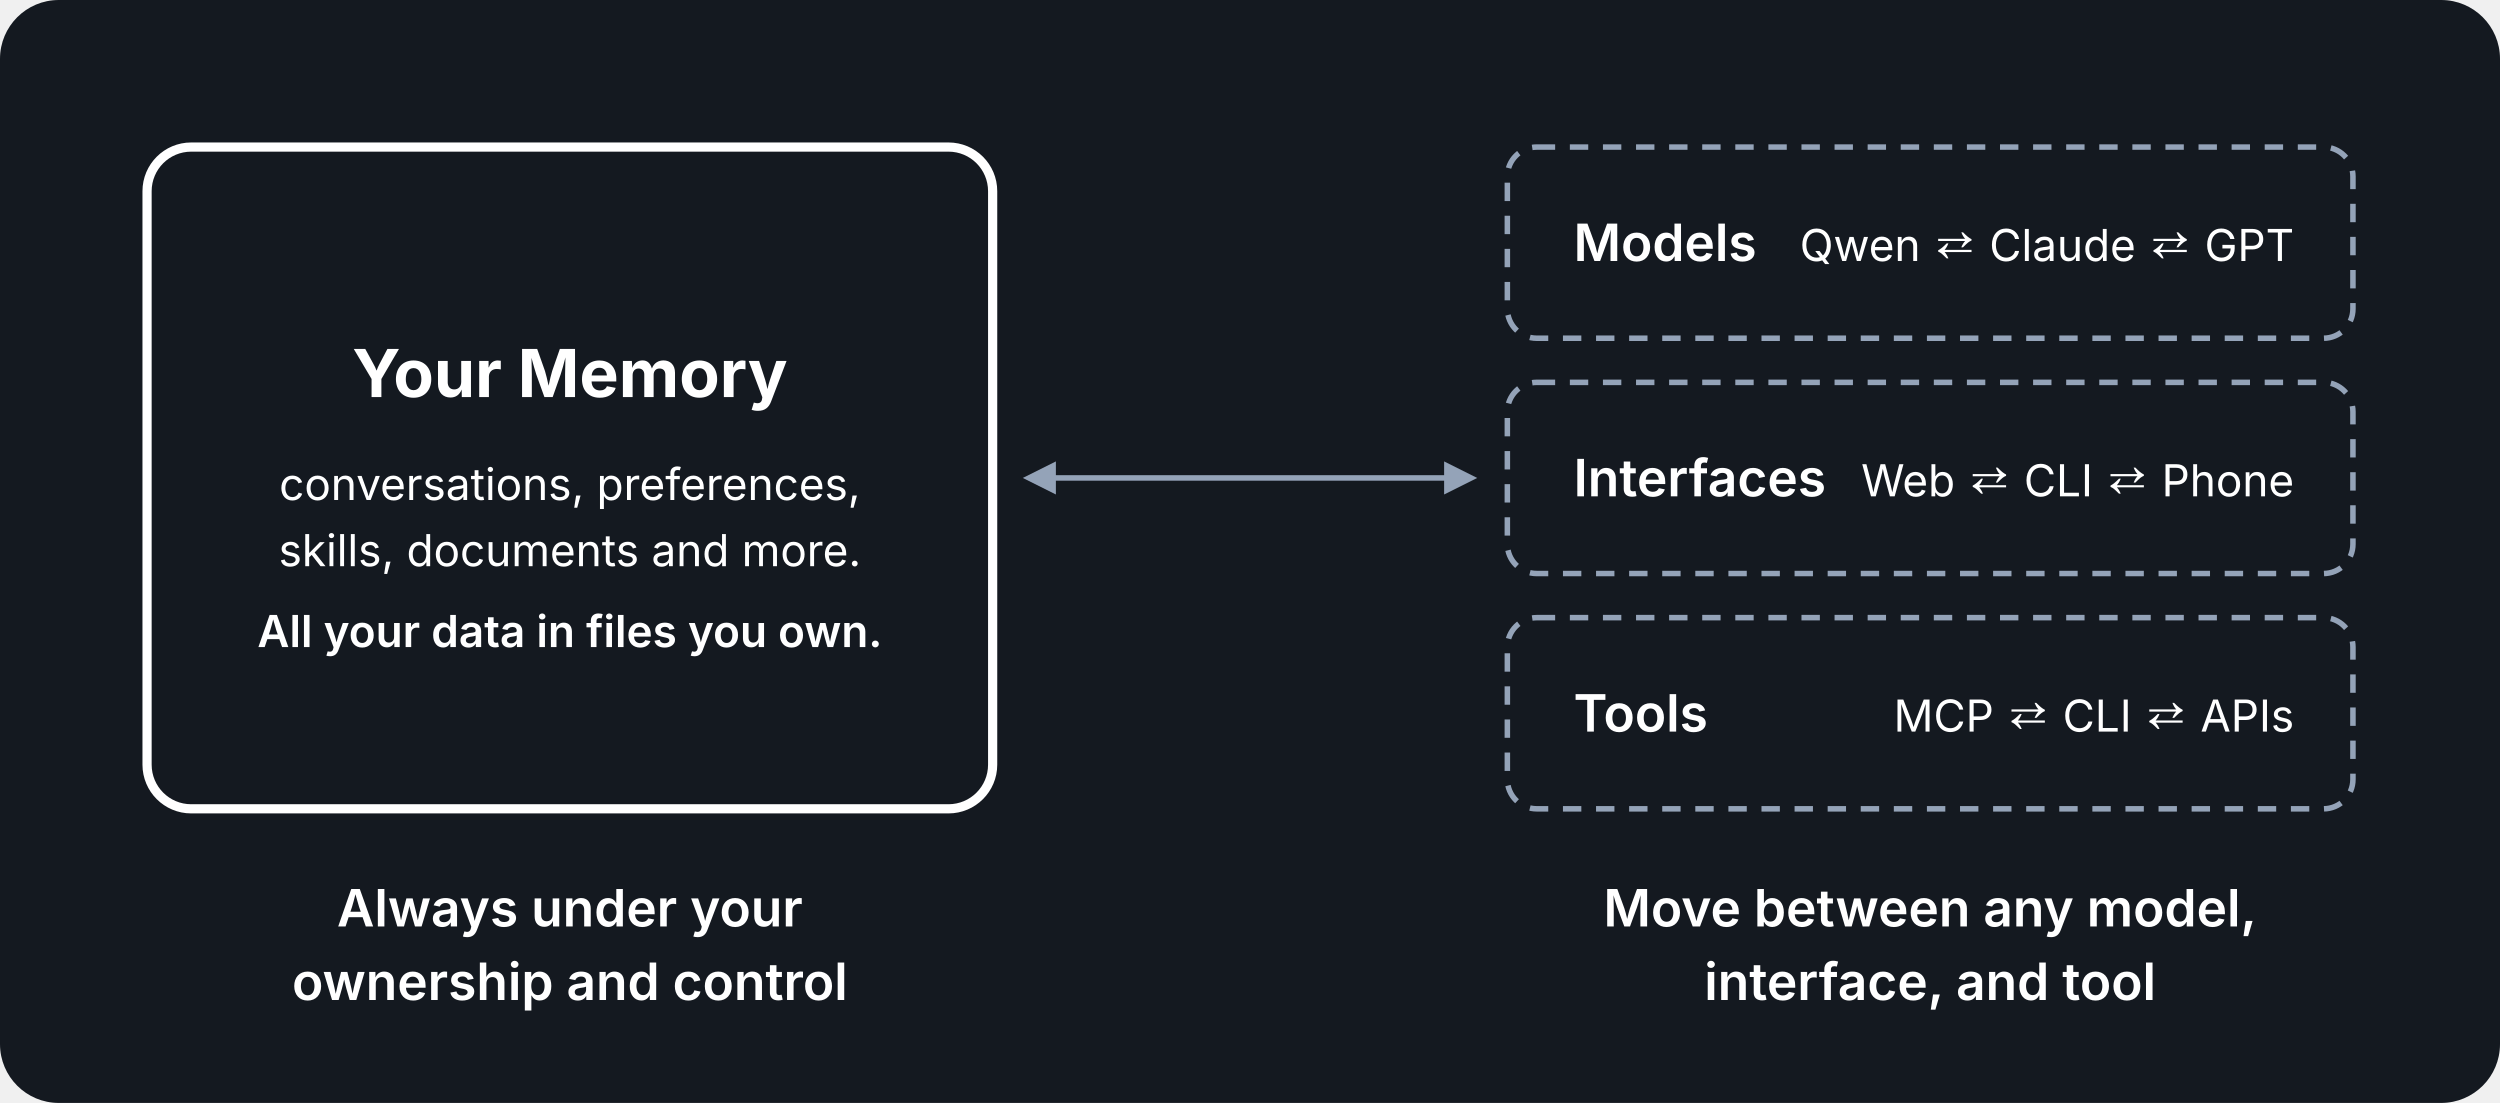
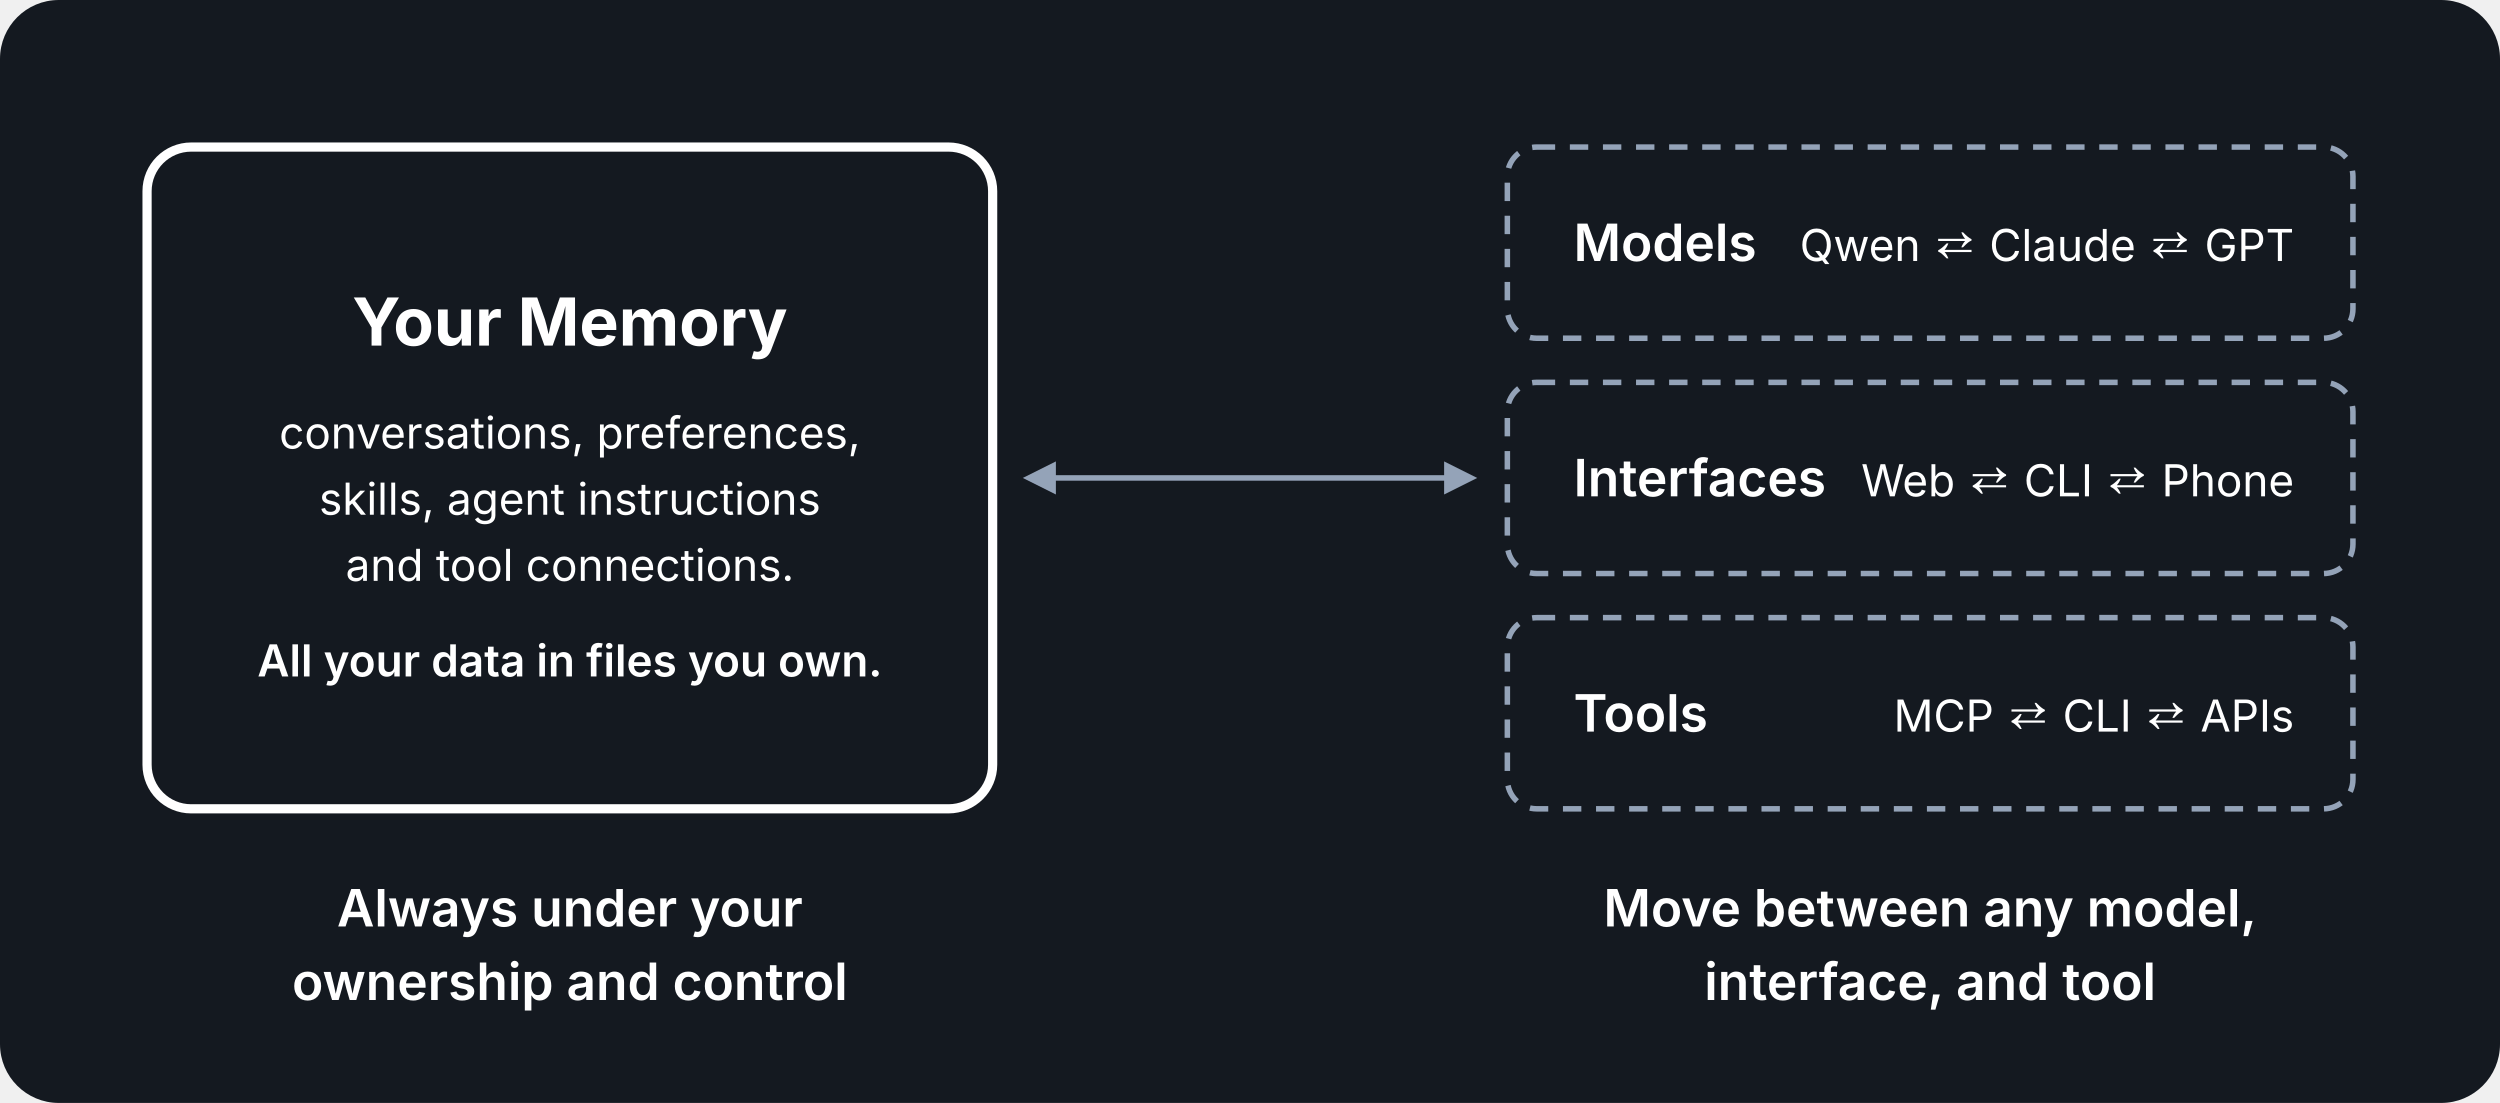
<svg xmlns="http://www.w3.org/2000/svg" viewBox="0 0 680 300" font-family="Inter, Helvetica, Arial, sans-serif">
  <rect x="0" y="0" width="100%" height="100%" rx="16" fill="#141920" />
  <defs>
    <marker id="k" viewBox="0 0 10 10" refX="8" refY="5" markerWidth="6" markerHeight="6" orient="auto-start-reverse">
      <path d="M0,0 L10,5 L0,10 z" fill="#94A3B8" />
    </marker>
  </defs>
  <rect x="40" y="40" width="230" height="180" rx="12" fill="none" stroke="#FFFFFF" stroke-width="2.5" />
-   <text x="155" y="108" text-anchor="middle" fill="#FFFFFF" font-size="18" font-weight="700">Your Memory</text>
-   <text x="155" y="136" text-anchor="middle" fill="#FFFFFF" font-size="12">conversations, preferences,</text>
-   <text x="155" y="154" text-anchor="middle" fill="#FFFFFF" font-size="12">skills, documents and more.</text>
-   <text x="155" y="176" text-anchor="middle" fill="#FFFFFF" font-size="12" font-weight="600">All your data in files you own.</text>
+   <text x="155" y="94" text-anchor="middle" fill="#FFFFFF" font-size="18" font-weight="700">Your Memory</text>
+   <text x="155" y="122" text-anchor="middle" fill="#FFFFFF" font-size="12">conversations, preferences,</text>
+   <text x="155" y="140" text-anchor="middle" fill="#FFFFFF" font-size="12">skills, agent instructions</text>
+   <text x="155" y="158" text-anchor="middle" fill="#FFFFFF" font-size="12">and tool connections.</text>
+   <text x="155" y="184" text-anchor="middle" fill="#FFFFFF" font-size="12" font-weight="600">All your data in files you own.</text>
  <line x1="280" y1="130" x2="400" y2="130" stroke="#94A3B8" stroke-width="1.5" marker-end="url(#k)" marker-start="url(#k)" />
  <g fill="none" stroke="#94A3B8" stroke-dasharray="5 4" stroke-width="1.5">
    <rect x="410" y="40" width="230" height="52" rx="8" />
    <rect x="410" y="104" width="230" height="52" rx="8" />
    <rect x="410" y="168" width="230" height="52" rx="8" />
  </g>
  <g font-size="14" font-weight="600" fill="#FFFFFF">
    <text x="428" y="71">Models</text>
    <text x="428" y="135">Interfaces</text>
    <text x="428" y="199">Tools</text>
  </g>
  <g font-size="12" fill="#FFFFFF" text-anchor="end">
    <text x="624" y="71">Qwen ⇄ Claude ⇄ GPT</text>
    <text x="624" y="135">Web ⇄ CLI ⇄ Phone</text>
    <text x="624" y="199">MCP ⇄ CLI ⇄ APIs</text>
  </g>
  <g font-size="14" font-weight="600" fill="#FFFFFF" text-anchor="middle">
    <text x="155" y="252">Always under your</text>
    <text x="155" y="272">ownership and control</text>
    <text x="525" y="252">Move between any model,</text>
    <text x="525" y="272">interface, and tool</text>
  </g>
</svg>
